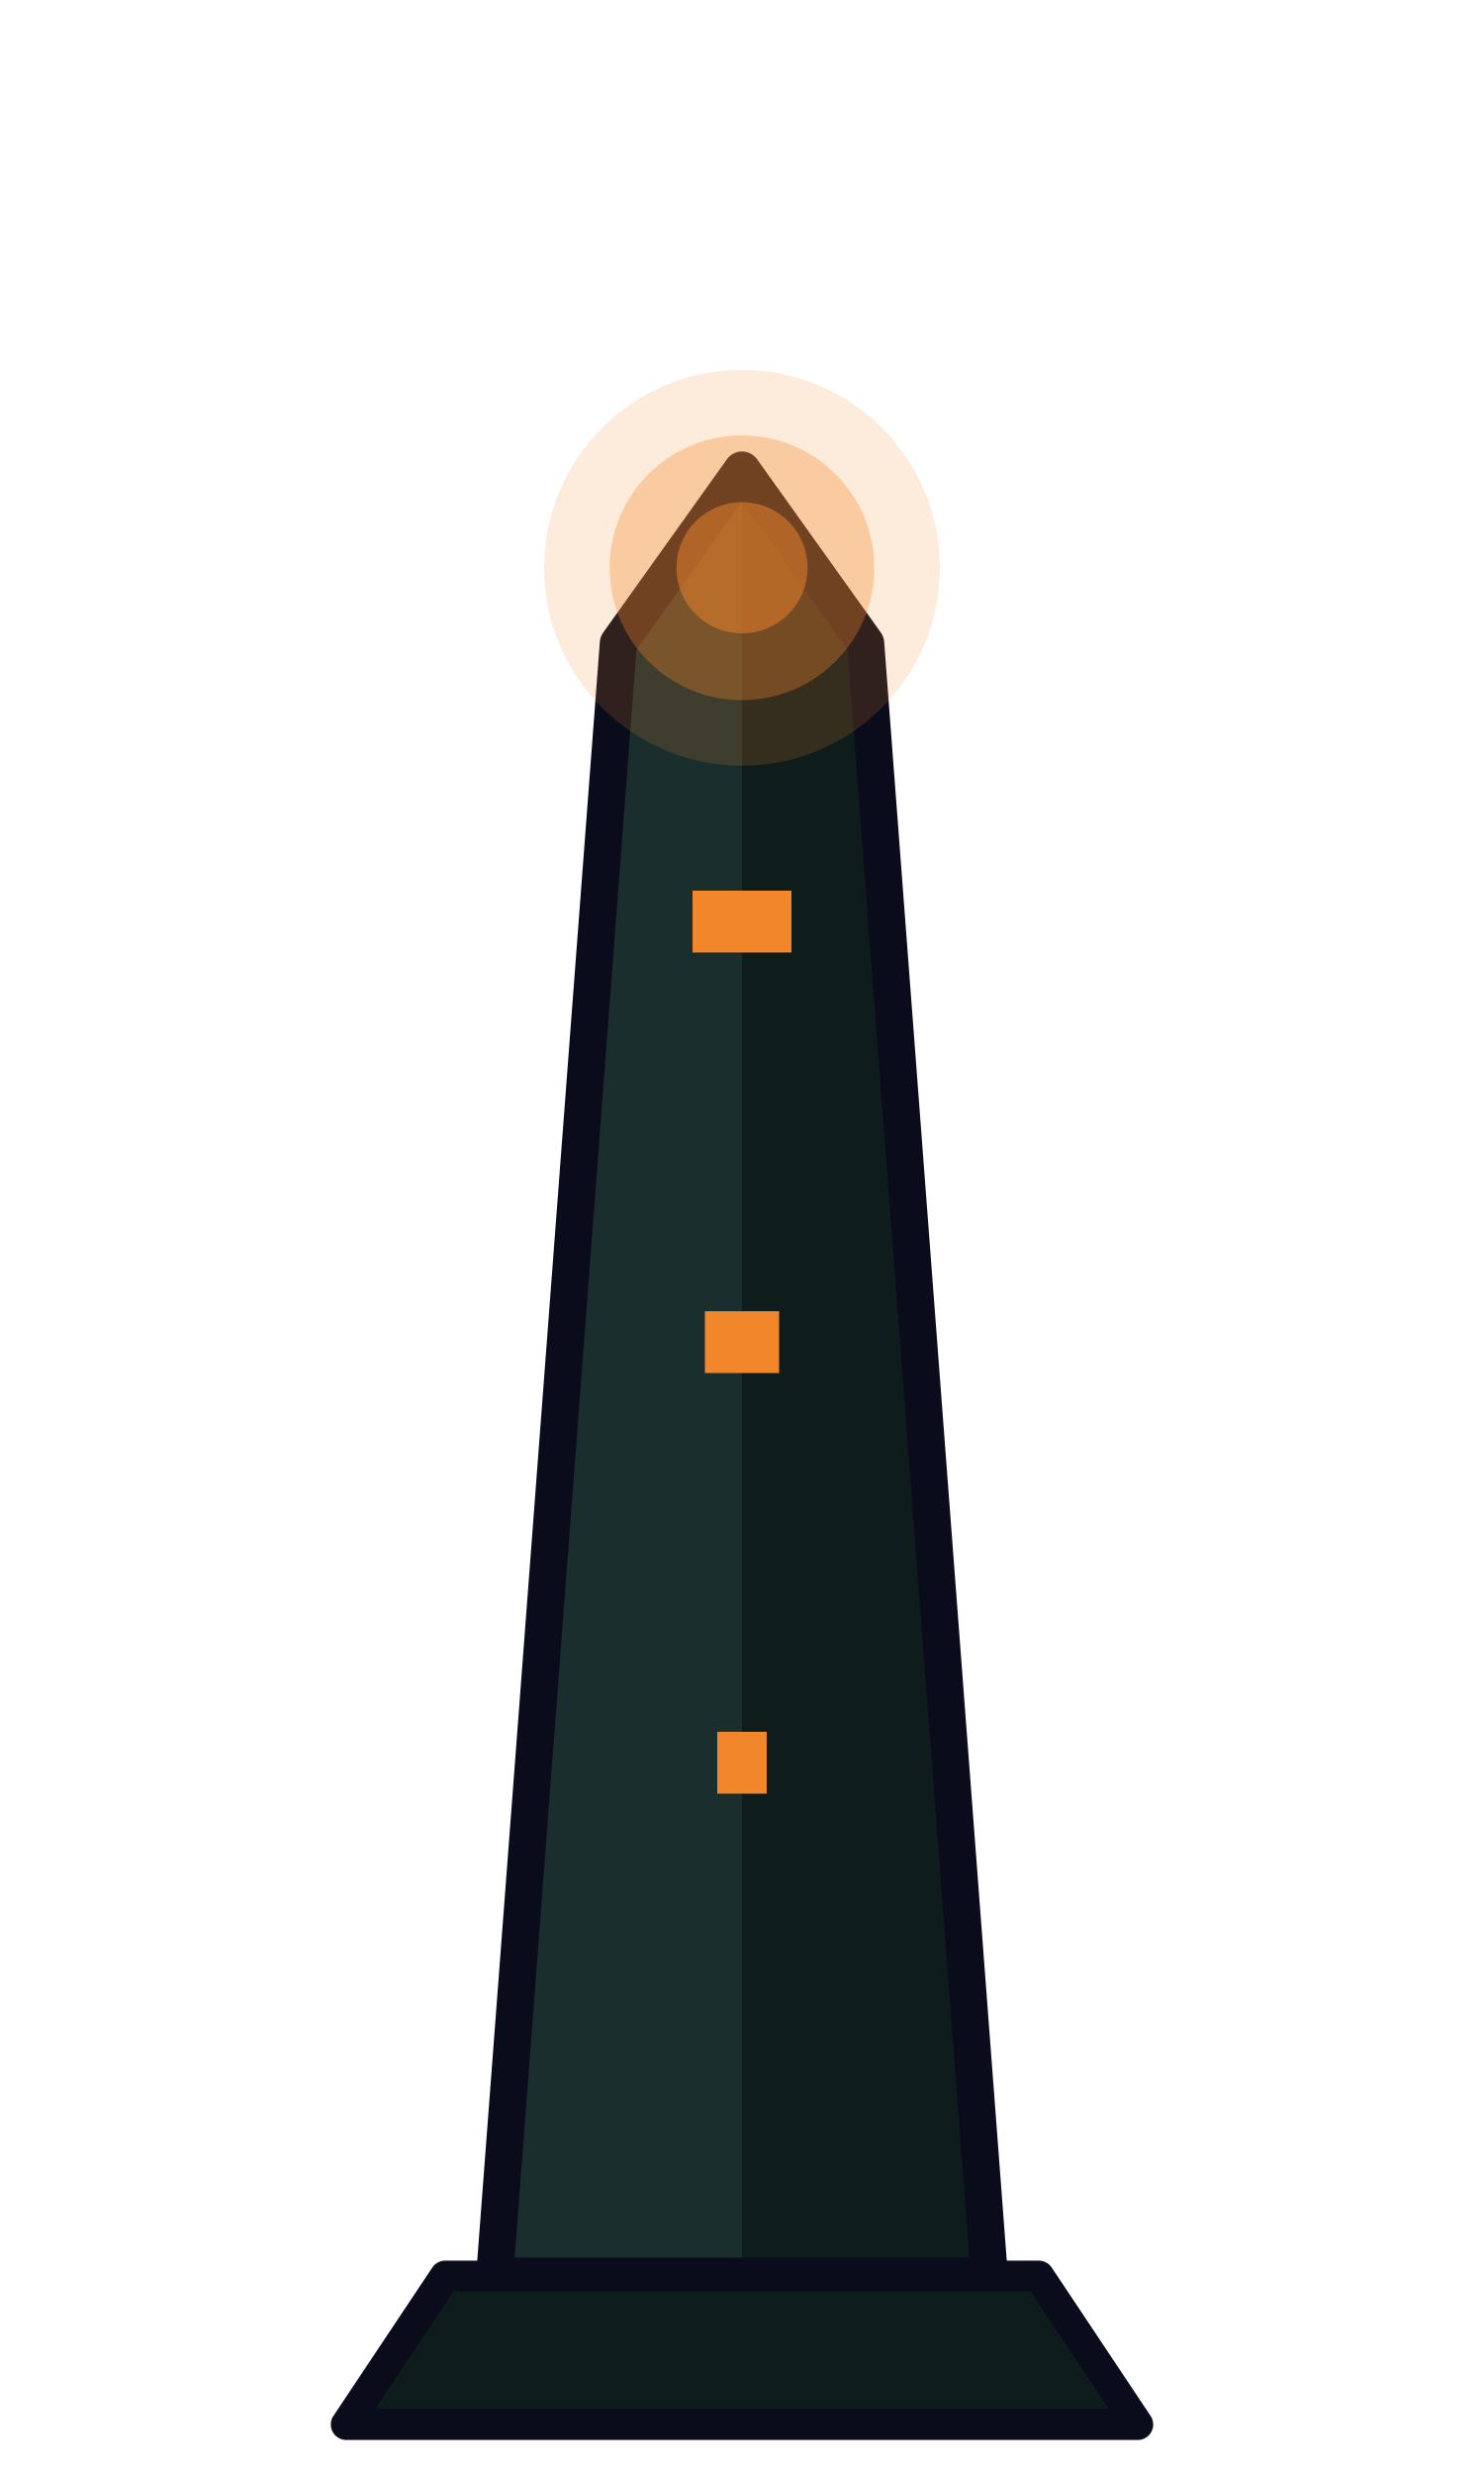
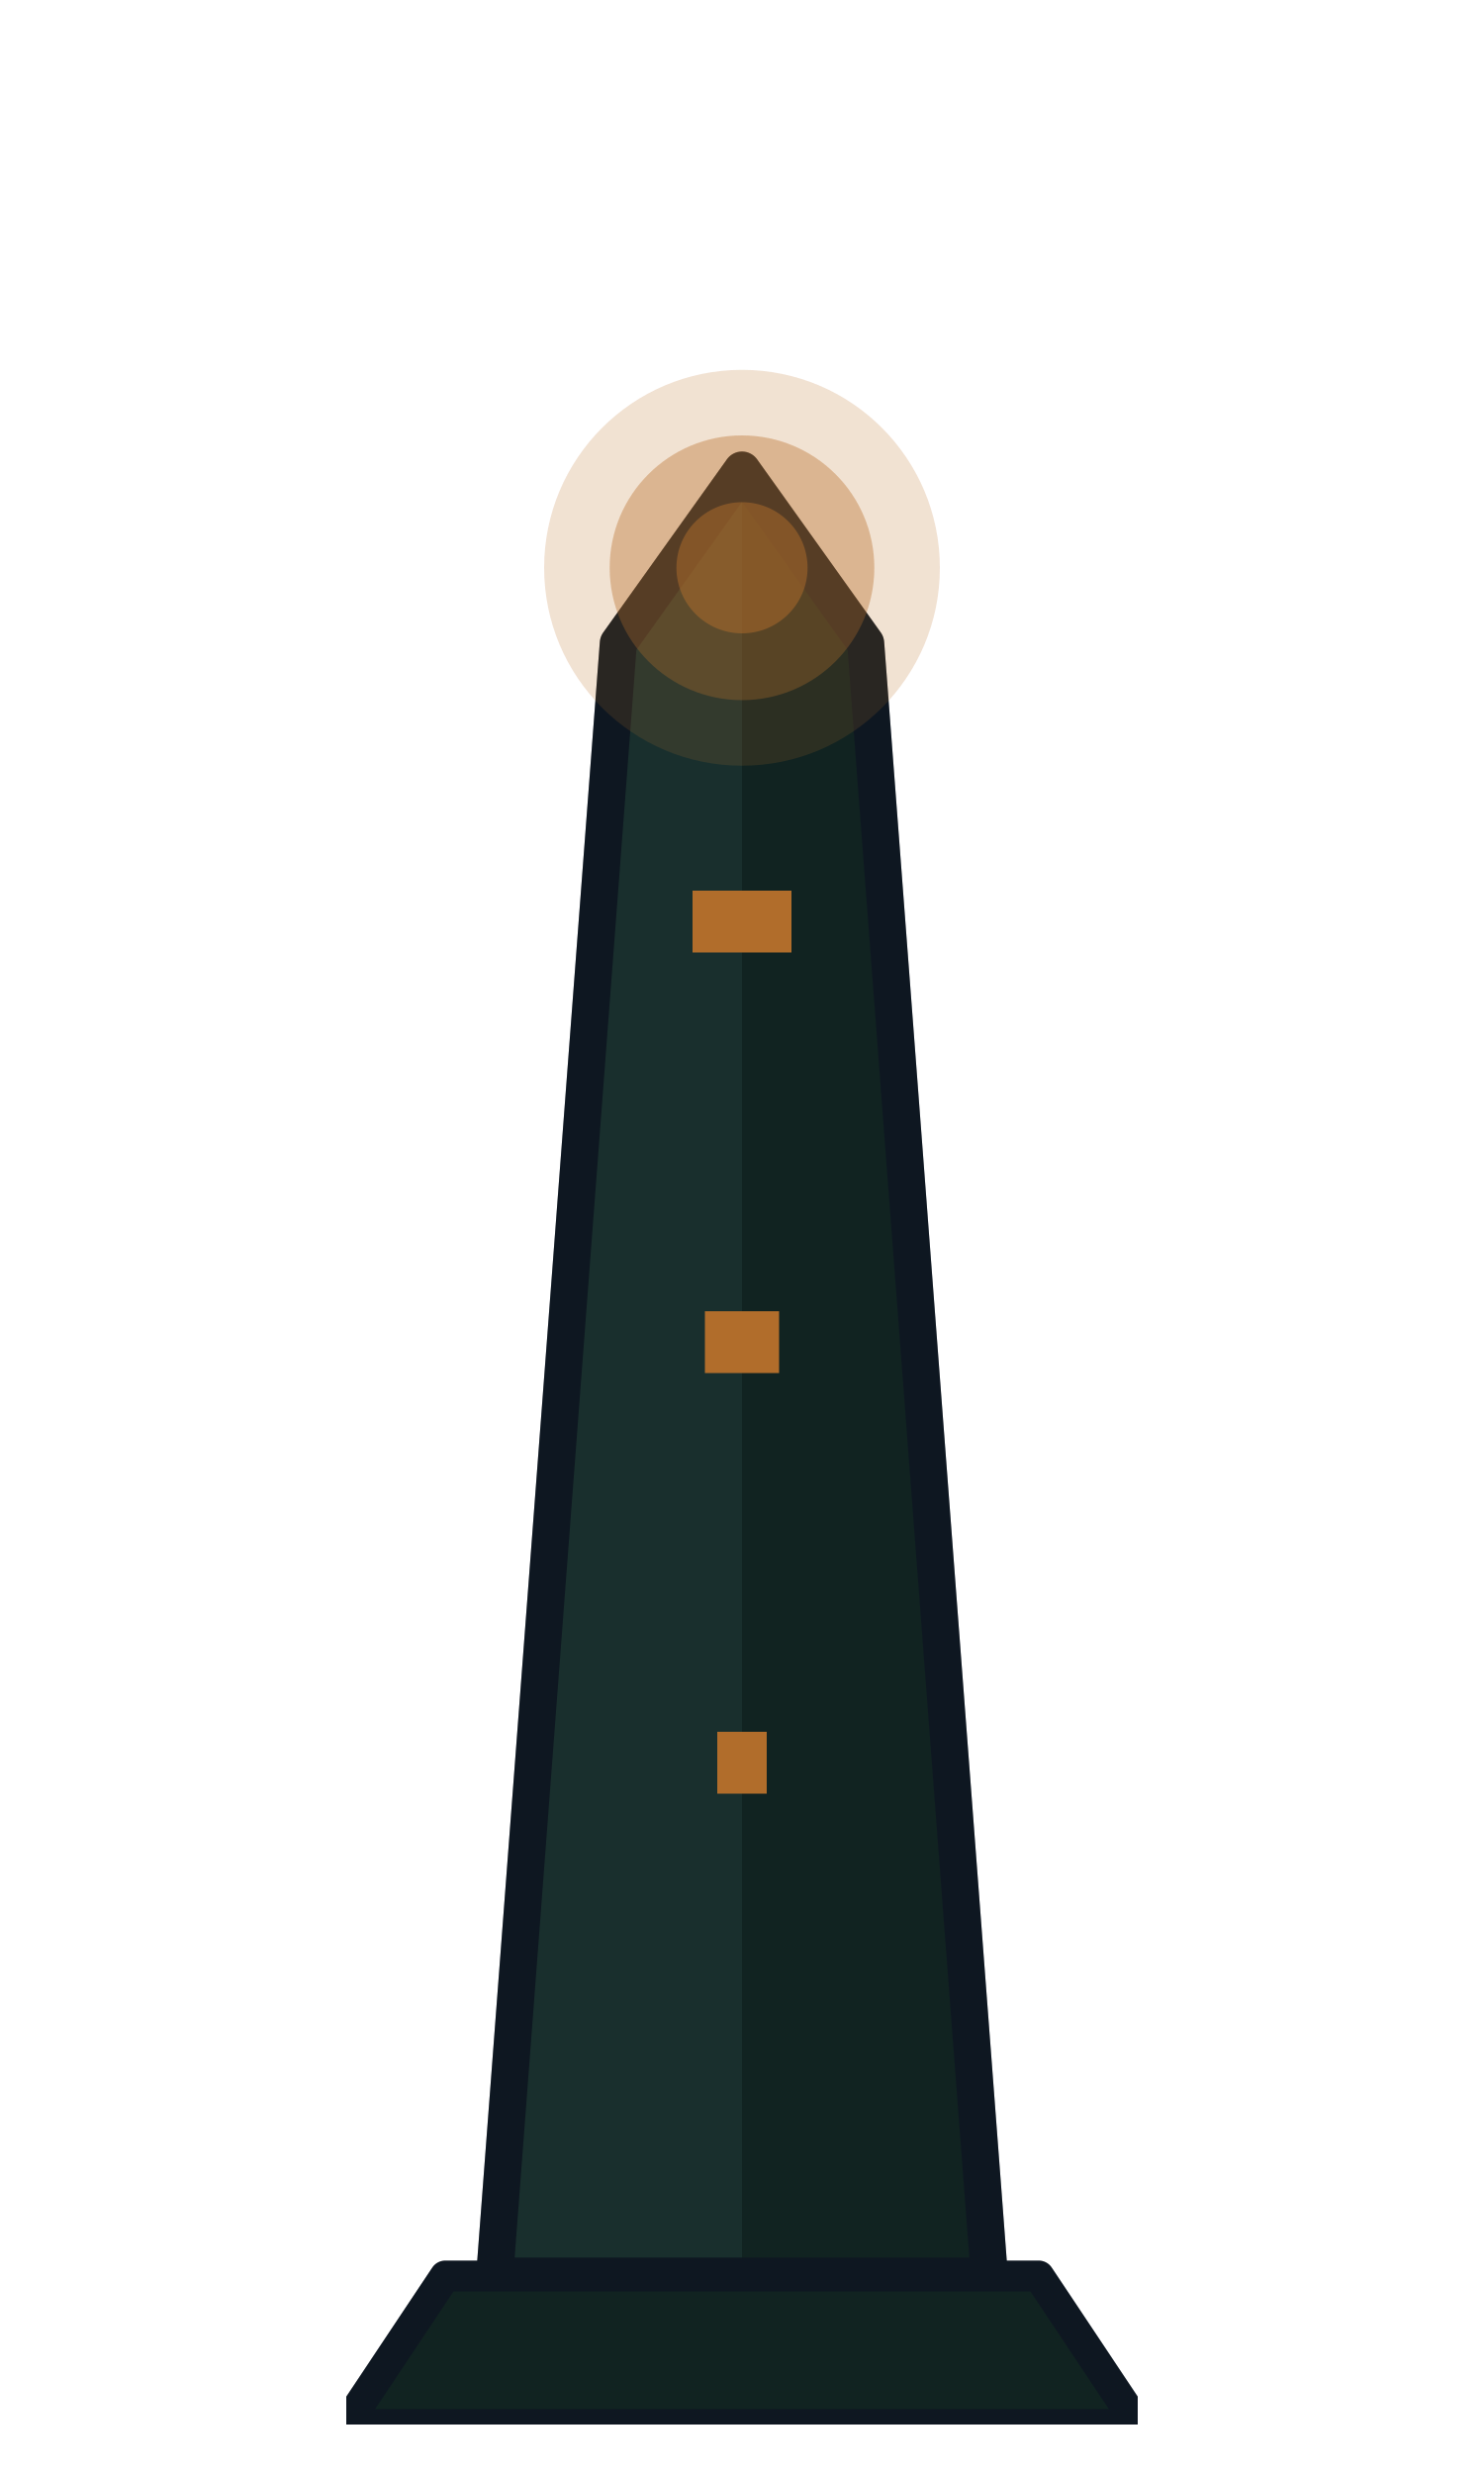
<svg xmlns="http://www.w3.org/2000/svg" width="120" height="200" viewBox="0 0 120 200">
-   <defs />
-   <polygon points="40,184 80,184 70,52 60,38 50,52" fill="#1a2e2e" />
-   <polygon points="60,184 80,184 70,52 60,38" fill="#0e1c1c" />
-   <polygon points="40,184 80,184 70,52 60,38 50,52" fill="none" stroke="#0A0C1C" stroke-width="3" stroke-linejoin="round" />
-   <rect x="56" y="72" width="8" height="5" fill="#F2862B" />
-   <rect x="57" y="106" width="6" height="5" fill="#F2862B" />
-   <rect x="58" y="140" width="4" height="5" fill="#F2862B" />
-   <circle cx="60.0" cy="45.9" r="16.0" fill="#F2862B" opacity="0.17" />
-   <circle cx="60.0" cy="45.9" r="10.7" fill="#F2862B" opacity="0.33" />
-   <circle cx="60.0" cy="45.9" r="5.3" fill="#F2862B" opacity="0.50" />
-   <polygon points="28,196 92,196 84,184 36,184" fill="#0e1c1c" stroke="#0A0C1C" stroke-width="2.5" stroke-linejoin="round" />
+   <defs>
+     <filter id="hz71" x="0" y="0" width="100%" height="100%" color-interpolation-filters="sRGB">
+       <feFlood flood-color="#18322c" flood-opacity="0.3" />
+       <feComposite in2="SourceAlpha" operator="in" result="h" />
+       <feMerge>
+         <feMergeNode in="SourceGraphic" />
+         <feMergeNode in="h" />
+       </feMerge>
+     </filter>
+   </defs>
+   <g filter="url(#hz71)">
+     <polygon points="40,184 80,184 70,52 60,38 50,52" fill="#1a2e2e" />
+     <polygon points="60,184 80,184 70,52 60,38" fill="#0e1c1c" />
+     <polygon points="40,184 80,184 70,52 60,38 50,52" fill="none" stroke="#0A0C1C" stroke-width="3" stroke-linejoin="round" />
+     <rect x="56" y="72" width="8" height="5" fill="#F2862B" />
+     <rect x="57" y="106" width="6" height="5" fill="#F2862B" />
+     <rect x="58" y="140" width="4" height="5" fill="#F2862B" />
+     <circle cx="60.0" cy="45.9" r="16.0" fill="#F2862B" opacity="0.17" />
+     <circle cx="60.0" cy="45.9" r="10.7" fill="#F2862B" opacity="0.33" />
+     <circle cx="60.0" cy="45.9" r="5.3" fill="#F2862B" opacity="0.50" />
+     <polygon points="28,196 92,196 84,184 36,184" fill="#0e1c1c" stroke="#0A0C1C" stroke-width="2.5" stroke-linejoin="round" />
+   </g>
</svg>
